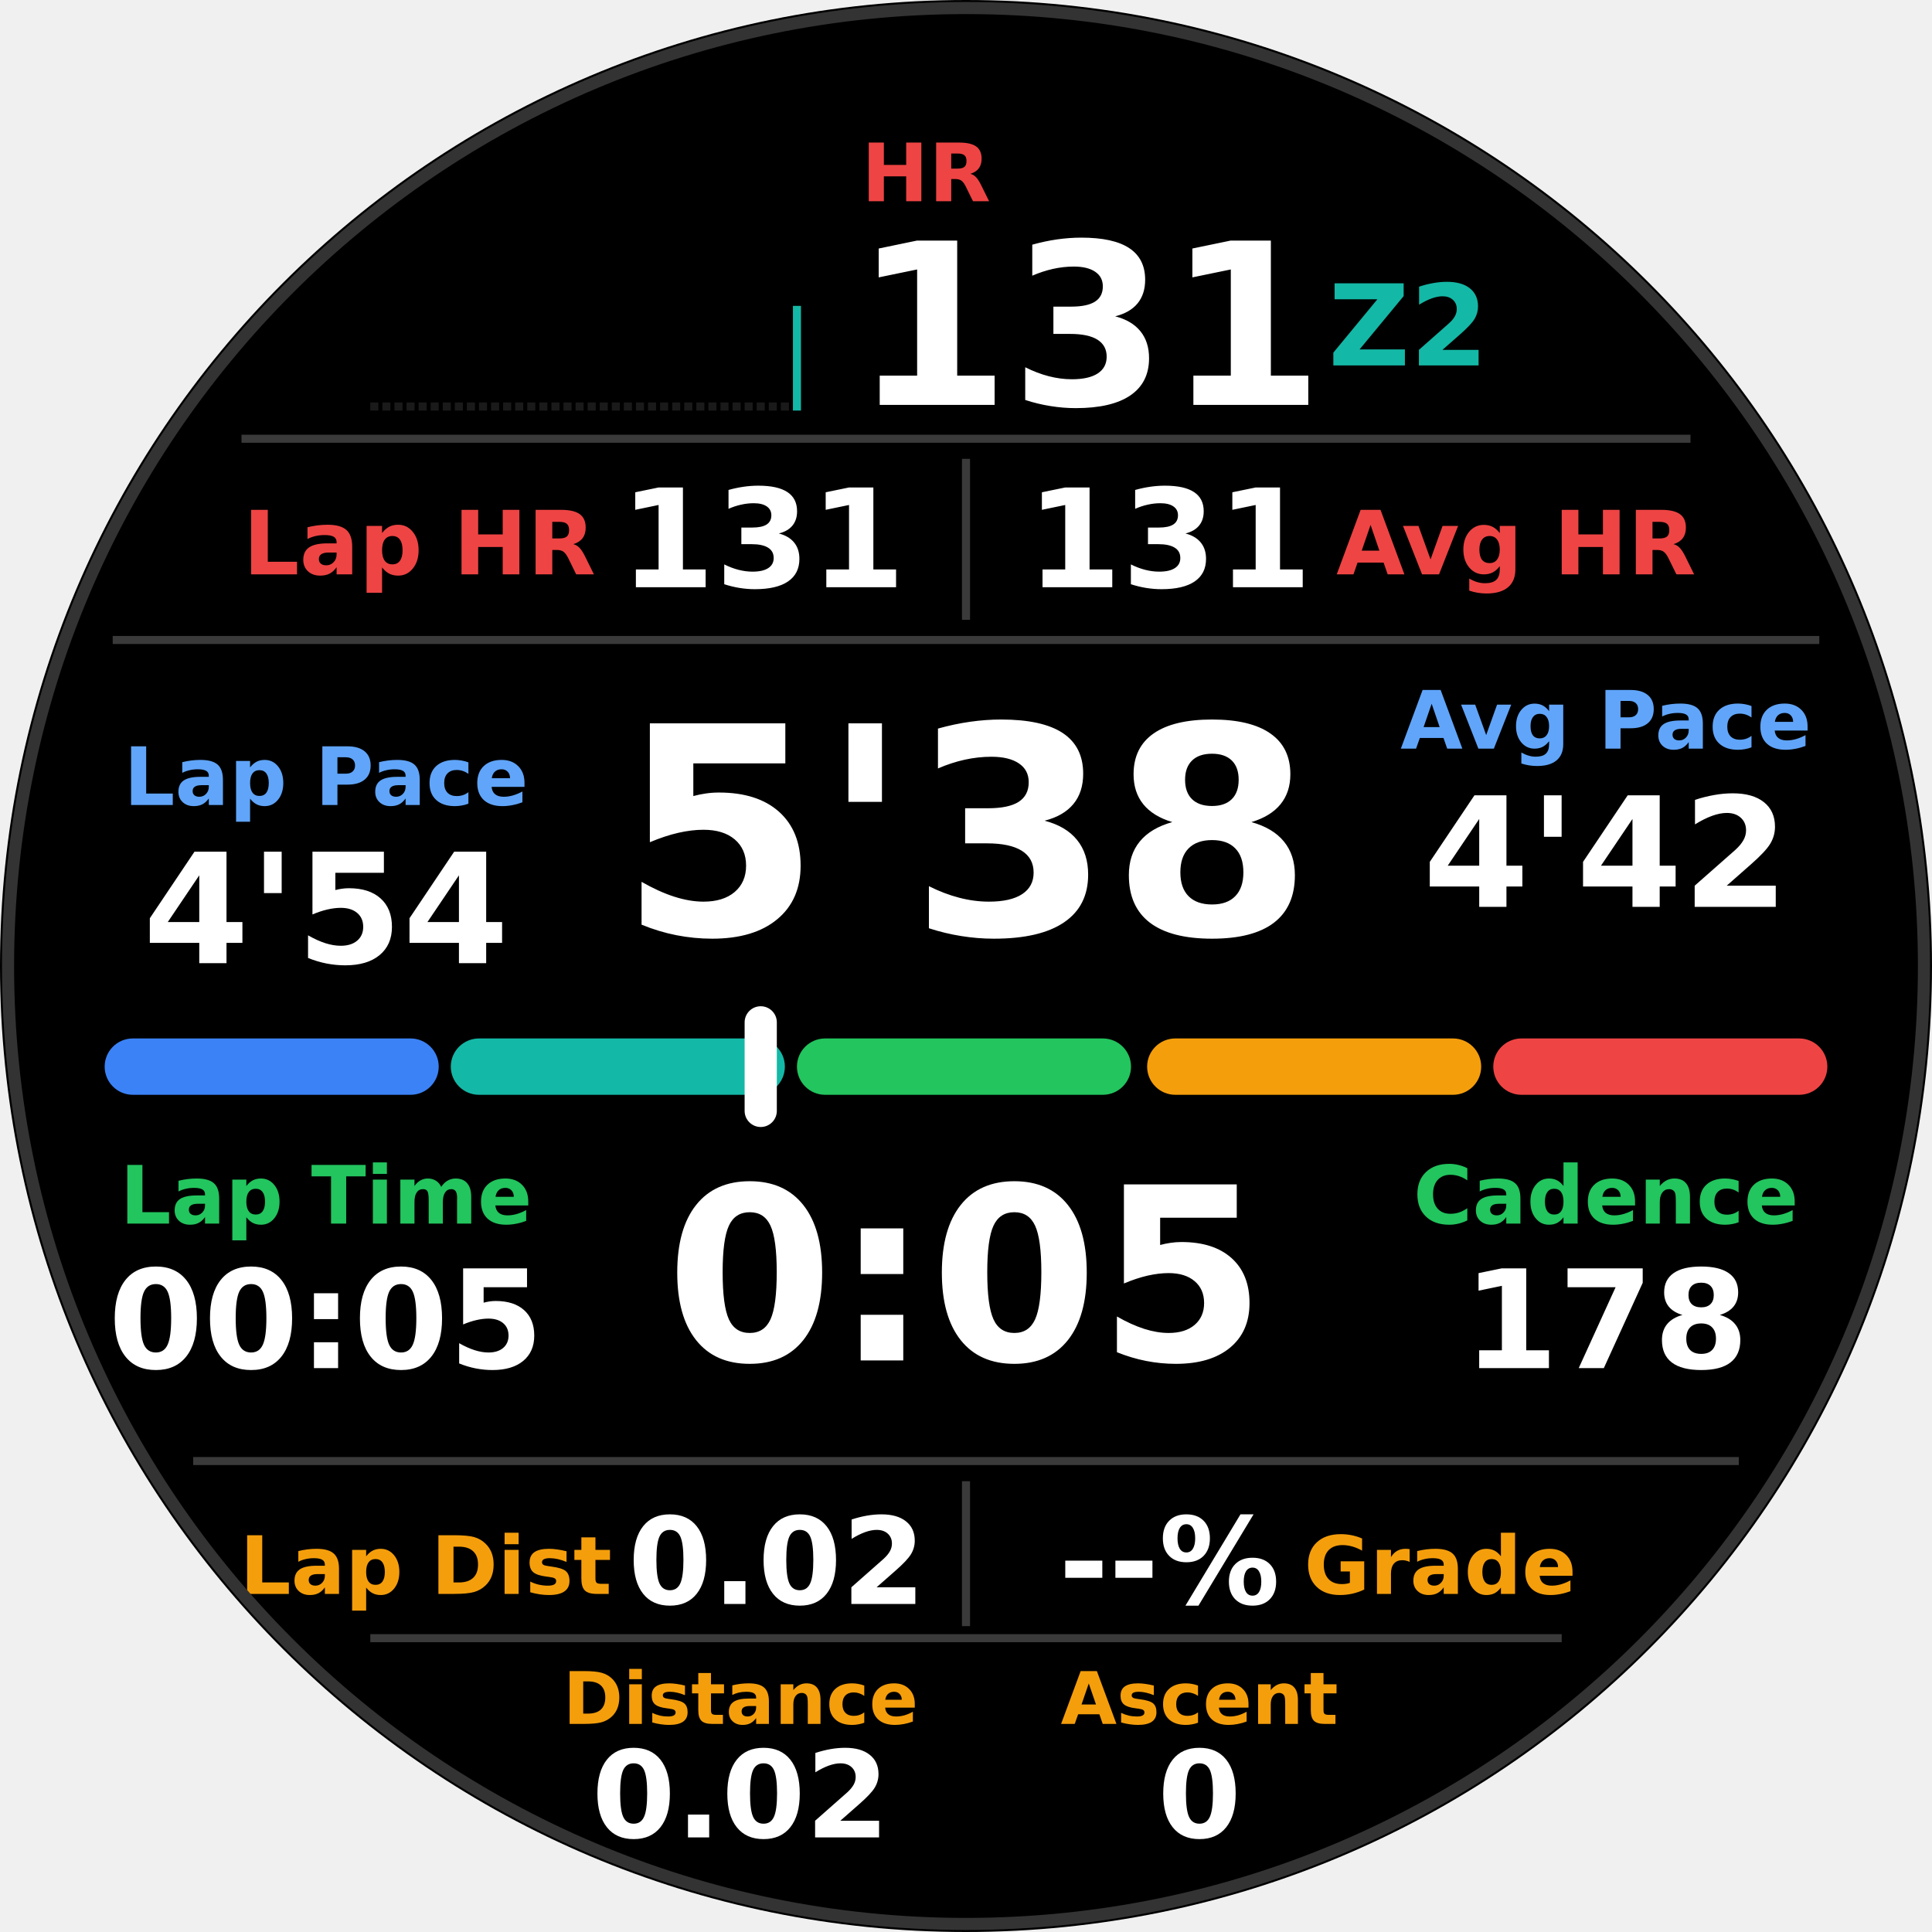
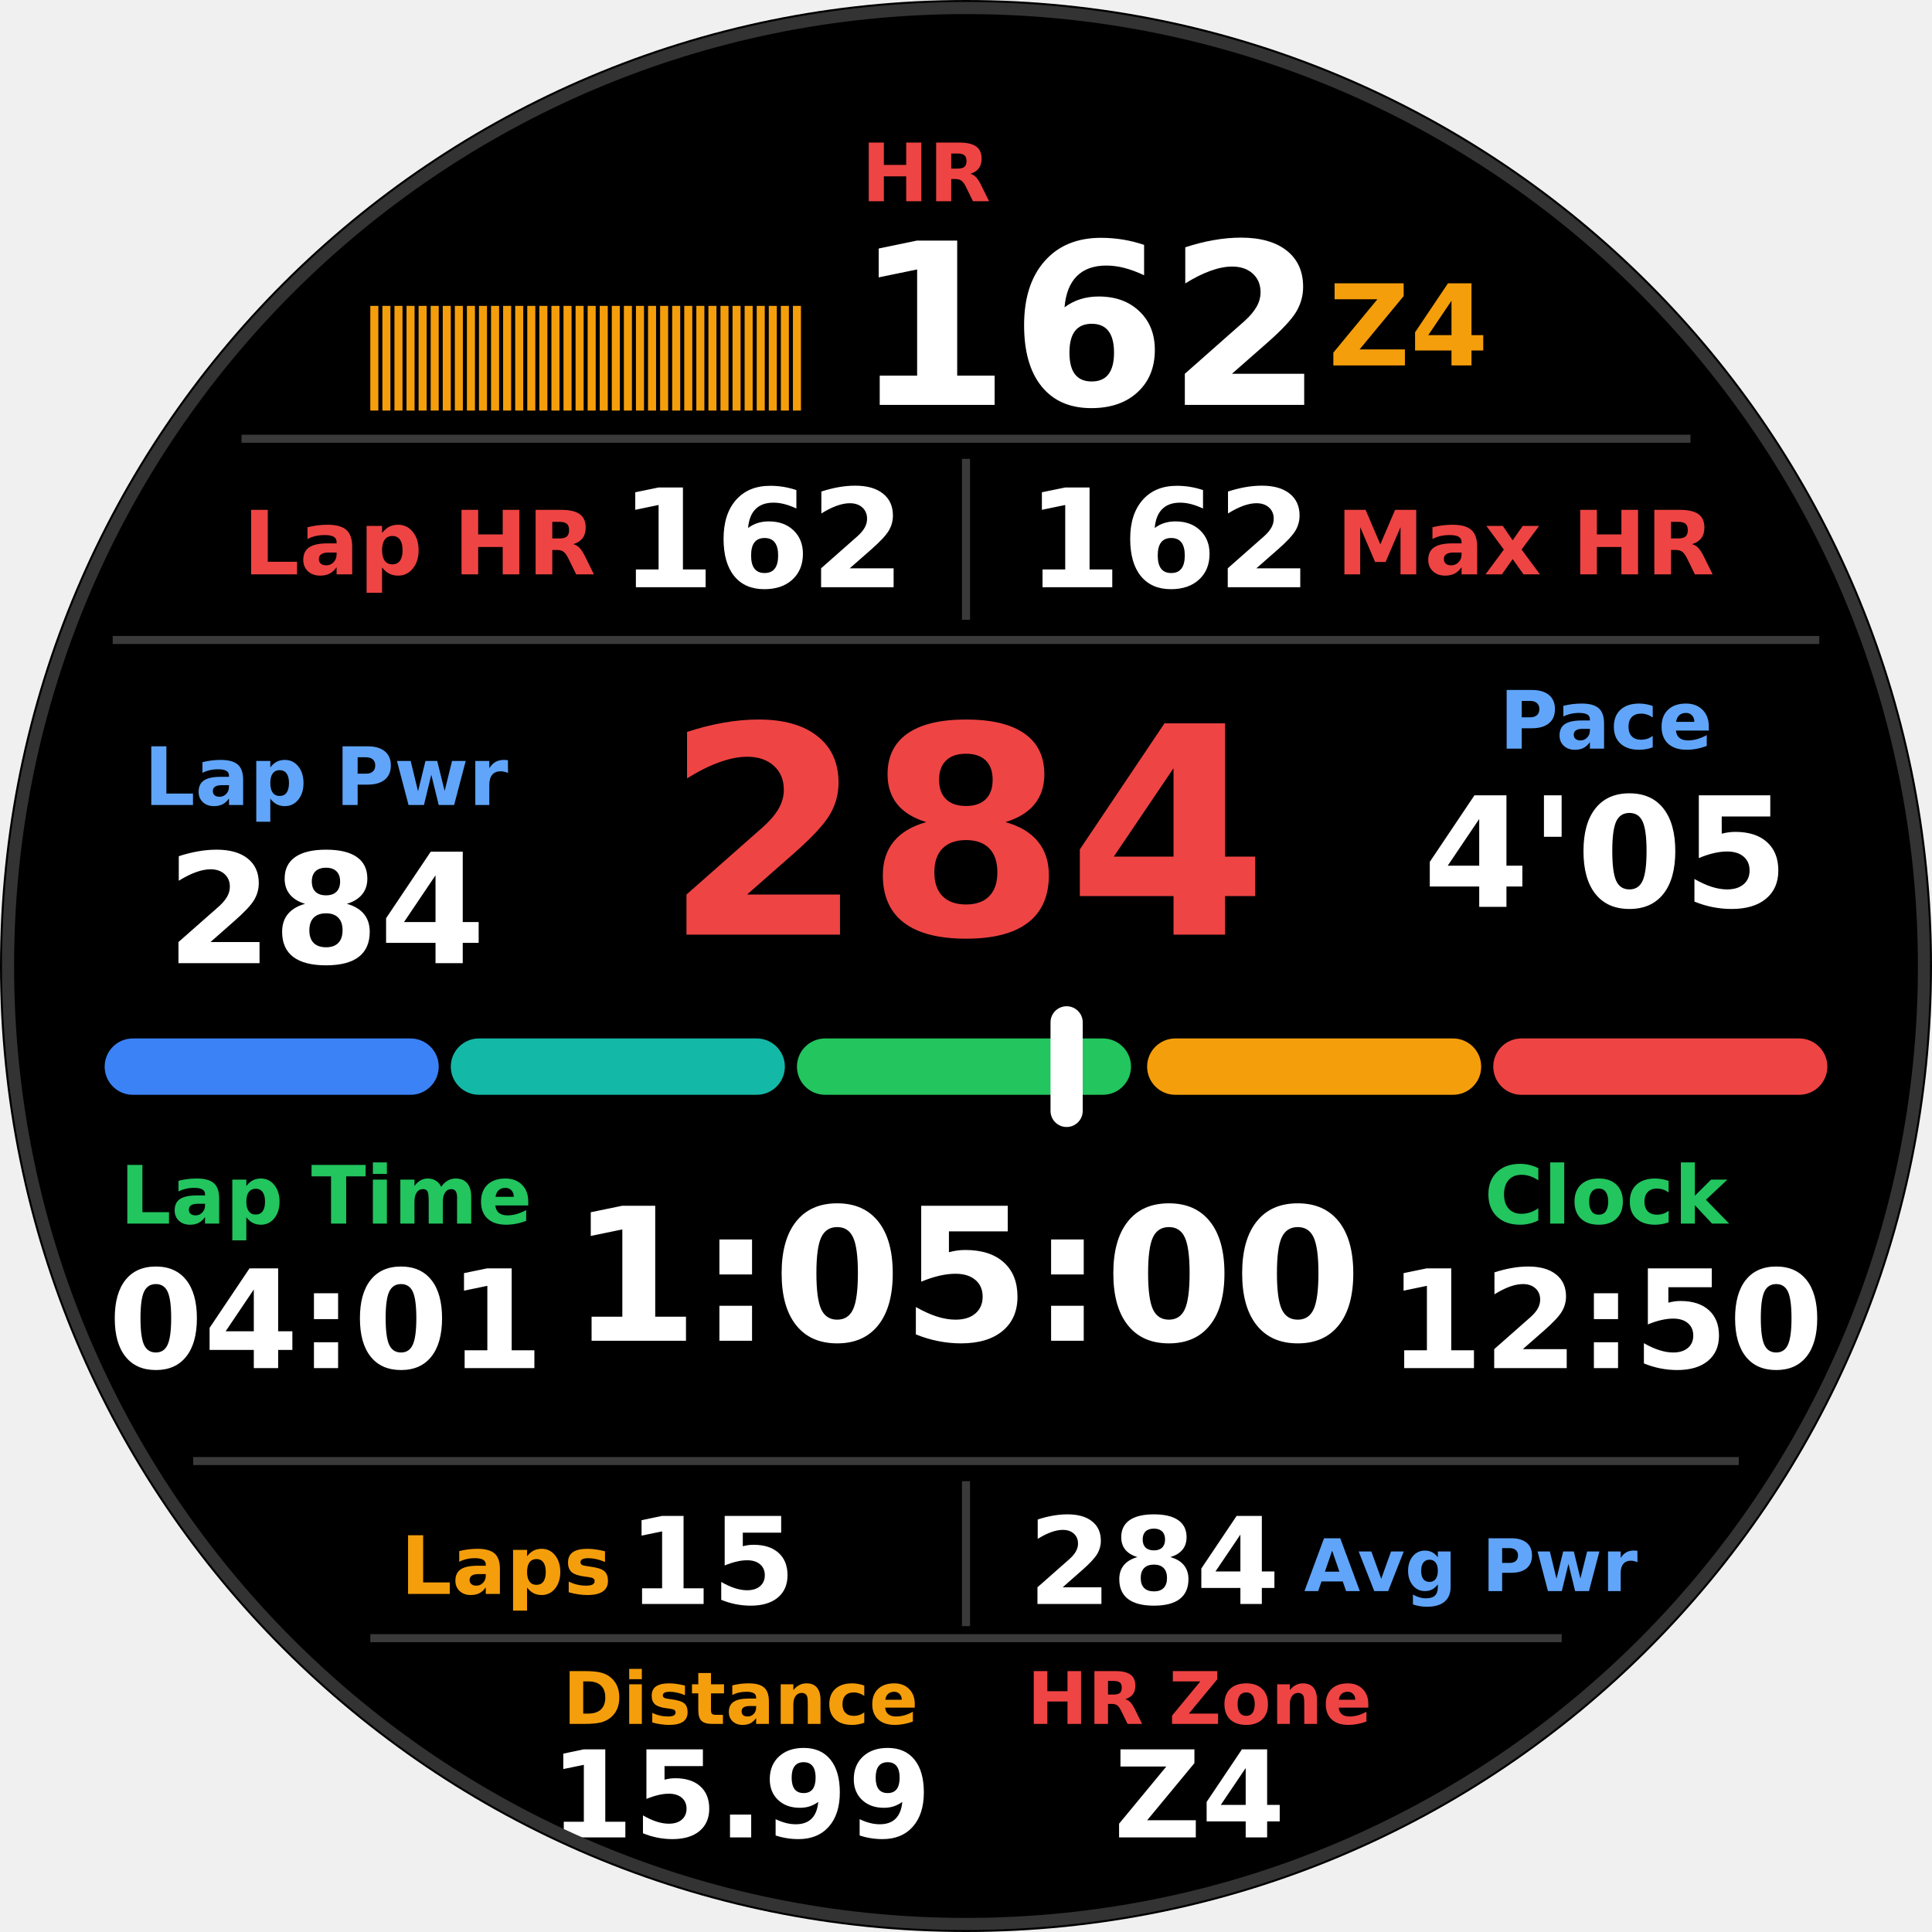
<svg xmlns="http://www.w3.org/2000/svg" width="480" height="480" viewBox="0 0 480 480">
  <defs>
    <clipPath id="round3">
      <circle cx="240" cy="240" r="240" />
    </clipPath>
  </defs>
  <circle cx="240" cy="240" r="239" fill="#000" />
  <g clip-path="url(#round3)">
    <rect x="0" y="0" width="480" height="480" rx="0" fill="#000000" />
    <rect x="60" y="108" width="360" height="2" rx="0" fill="#3a3a3a" />
    <rect x="239" y="114" width="2" height="40" rx="0" fill="#3a3a3a" />
    <rect x="28" y="158" width="424" height="2" rx="0" fill="#3a3a3a" />
    <rect x="48" y="362" width="384" height="2" rx="0" fill="#3a3a3a" />
    <rect x="239" y="368" width="2" height="36" rx="0" fill="#3a3a3a" />
    <rect x="92" y="406" width="296" height="2" rx="0" fill="#3a3a3a" />
-     <rect x="92" y="100" width="2" height="2" rx="0" fill="#1a1a1a" />
-     <rect x="95" y="100" width="2" height="2" rx="0" fill="#1a1a1a" />
-     <rect x="98" y="100" width="2" height="2" rx="0" fill="#1a1a1a" />
-     <rect x="101" y="100" width="2" height="2" rx="0" fill="#1a1a1a" />
-     <rect x="104" y="100" width="2" height="2" rx="0" fill="#1a1a1a" />
-     <rect x="107" y="100" width="2" height="2" rx="0" fill="#1a1a1a" />
-     <rect x="110" y="100" width="2" height="2" rx="0" fill="#1a1a1a" />
-     <rect x="113" y="100" width="2" height="2" rx="0" fill="#1a1a1a" />
-     <rect x="116" y="100" width="2" height="2" rx="0" fill="#1a1a1a" />
-     <rect x="119" y="100" width="2" height="2" rx="0" fill="#1a1a1a" />
-     <rect x="122" y="100" width="2" height="2" rx="0" fill="#1a1a1a" />
-     <rect x="125" y="100" width="2" height="2" rx="0" fill="#1a1a1a" />
-     <rect x="128" y="100" width="2" height="2" rx="0" fill="#1a1a1a" />
-     <rect x="131" y="100" width="2" height="2" rx="0" fill="#1a1a1a" />
-     <rect x="134" y="100" width="2" height="2" rx="0" fill="#1a1a1a" />
-     <rect x="137" y="100" width="2" height="2" rx="0" fill="#1a1a1a" />
-     <rect x="140" y="100" width="2" height="2" rx="0" fill="#1a1a1a" />
-     <rect x="143" y="100" width="2" height="2" rx="0" fill="#1a1a1a" />
-     <rect x="146" y="100" width="2" height="2" rx="0" fill="#1a1a1a" />
-     <rect x="149" y="100" width="2" height="2" rx="0" fill="#1a1a1a" />
-     <rect x="152" y="100" width="2" height="2" rx="0" fill="#1a1a1a" />
-     <rect x="155" y="100" width="2" height="2" rx="0" fill="#1a1a1a" />
-     <rect x="158" y="100" width="2" height="2" rx="0" fill="#1a1a1a" />
-     <rect x="161" y="100" width="2" height="2" rx="0" fill="#1a1a1a" />
-     <rect x="164" y="100" width="2" height="2" rx="0" fill="#1a1a1a" />
-     <rect x="167" y="100" width="2" height="2" rx="0" fill="#1a1a1a" />
-     <rect x="170" y="100" width="2" height="2" rx="0" fill="#1a1a1a" />
-     <rect x="173" y="100" width="2" height="2" rx="0" fill="#1a1a1a" />
-     <rect x="176" y="100" width="2" height="2" rx="0" fill="#1a1a1a" />
-     <rect x="179" y="100" width="2" height="2" rx="0" fill="#1a1a1a" />
-     <rect x="182" y="100" width="2" height="2" rx="0" fill="#1a1a1a" />
-     <rect x="185" y="100" width="2" height="2" rx="0" fill="#1a1a1a" />
-     <rect x="188" y="100" width="2" height="2" rx="0" fill="#1a1a1a" />
-     <rect x="191" y="100" width="2" height="2" rx="0" fill="#1a1a1a" />
-     <rect x="194" y="100" width="2" height="2" rx="0" fill="#1a1a1a" />
-     <rect x="197" y="76" width="2" height="26" rx="0" fill="#14b8a6" />
+     <rect x="92" y="76" width="2" height="26" rx="0" fill="#f59e0b" />
+     <rect x="95" y="76" width="2" height="26" rx="0" fill="#f59e0b" />
+     <rect x="98" y="76" width="2" height="26" rx="0" fill="#f59e0b" />
+     <rect x="101" y="76" width="2" height="26" rx="0" fill="#f59e0b" />
+     <rect x="104" y="76" width="2" height="26" rx="0" fill="#f59e0b" />
+     <rect x="107" y="76" width="2" height="26" rx="0" fill="#f59e0b" />
+     <rect x="110" y="76" width="2" height="26" rx="0" fill="#f59e0b" />
+     <rect x="113" y="76" width="2" height="26" rx="0" fill="#f59e0b" />
+     <rect x="116" y="76" width="2" height="26" rx="0" fill="#f59e0b" />
+     <rect x="119" y="76" width="2" height="26" rx="0" fill="#f59e0b" />
+     <rect x="122" y="76" width="2" height="26" rx="0" fill="#f59e0b" />
+     <rect x="125" y="76" width="2" height="26" rx="0" fill="#f59e0b" />
+     <rect x="128" y="76" width="2" height="26" rx="0" fill="#f59e0b" />
+     <rect x="131" y="76" width="2" height="26" rx="0" fill="#f59e0b" />
+     <rect x="134" y="76" width="2" height="26" rx="0" fill="#f59e0b" />
+     <rect x="137" y="76" width="2" height="26" rx="0" fill="#f59e0b" />
+     <rect x="140" y="76" width="2" height="26" rx="0" fill="#f59e0b" />
+     <rect x="143" y="76" width="2" height="26" rx="0" fill="#f59e0b" />
+     <rect x="146" y="76" width="2" height="26" rx="0" fill="#f59e0b" />
+     <rect x="149" y="76" width="2" height="26" rx="0" fill="#f59e0b" />
+     <rect x="152" y="76" width="2" height="26" rx="0" fill="#f59e0b" />
+     <rect x="155" y="76" width="2" height="26" rx="0" fill="#f59e0b" />
+     <rect x="158" y="76" width="2" height="26" rx="0" fill="#f59e0b" />
+     <rect x="161" y="76" width="2" height="26" rx="0" fill="#f59e0b" />
+     <rect x="164" y="76" width="2" height="26" rx="0" fill="#f59e0b" />
+     <rect x="167" y="76" width="2" height="26" rx="0" fill="#f59e0b" />
+     <rect x="170" y="76" width="2" height="26" rx="0" fill="#f59e0b" />
+     <rect x="173" y="76" width="2" height="26" rx="0" fill="#f59e0b" />
+     <rect x="176" y="76" width="2" height="26" rx="0" fill="#f59e0b" />
+     <rect x="179" y="76" width="2" height="26" rx="0" fill="#f59e0b" />
+     <rect x="182" y="76" width="2" height="26" rx="0" fill="#f59e0b" />
+     <rect x="185" y="76" width="2" height="26" rx="0" fill="#f59e0b" />
+     <rect x="188" y="76" width="2" height="26" rx="0" fill="#f59e0b" />
+     <rect x="191" y="76" width="2" height="26" rx="0" fill="#f59e0b" />
+     <rect x="194" y="76" width="2" height="26" rx="0" fill="#f59e0b" />
+     <rect x="197" y="76" width="2" height="26" rx="0" fill="#f59e0b" />
    <text x="214" y="50" text-anchor="start" font-size="20" fill="#ef4444" font-family="'DejaVu Sans',Arial,sans-serif" font-weight="600">HR</text>
-     <text x="212" y="100.6" text-anchor="start" font-size="56" fill="#ffffff" font-family="'DejaVu Sans',Arial,sans-serif" font-weight="600">131</text>
-     <text x="330" y="90.8" text-anchor="start" font-size="28" fill="#14b8a6" font-family="'DejaVu Sans',Arial,sans-serif" font-weight="600">Z2</text>
+     <text x="212" y="100.6" text-anchor="start" font-size="56" fill="#ffffff" font-family="'DejaVu Sans',Arial,sans-serif" font-weight="600">162</text>
    <text x="148" y="142.7" text-anchor="end" font-size="22" fill="#ef4444" font-family="'DejaVu Sans',Arial,sans-serif" font-weight="600">Lap HR</text>
-     <text x="154" y="145.9" text-anchor="start" font-size="34" fill="#ffffff" font-family="'DejaVu Sans',Arial,sans-serif" font-weight="600">131</text>
-     <text x="326" y="145.9" text-anchor="end" font-size="34" fill="#ffffff" font-family="'DejaVu Sans',Arial,sans-serif" font-weight="600">131</text>
-     <text x="332" y="142.7" text-anchor="start" font-size="22" fill="#ef4444" font-family="'DejaVu Sans',Arial,sans-serif" font-weight="600">Avg HR</text>
-     <text x="81" y="200" text-anchor="middle" font-size="20" fill="#60a5fa" font-family="'DejaVu Sans',Arial,sans-serif" font-weight="600">Lap Pace</text>
-     <text x="81" y="239.3" text-anchor="middle" font-size="38" fill="#ffffff" font-family="'DejaVu Sans',Arial,sans-serif" font-weight="600">4'54</text>
-     <text x="240" y="232.2" text-anchor="middle" font-size="72" fill="#ffffff" font-family="'DejaVu Sans',Arial,sans-serif" font-weight="600">5'38</text>
-     <text x="399" y="186" text-anchor="middle" font-size="20" fill="#60a5fa" font-family="'DejaVu Sans',Arial,sans-serif" font-weight="600">Avg Pace</text>
-     <text x="399" y="225.3" text-anchor="middle" font-size="38" fill="#ffffff" font-family="'DejaVu Sans',Arial,sans-serif" font-weight="600">4'42</text>
+     <text x="154" y="145.9" text-anchor="start" font-size="34" fill="#ffffff" font-family="'DejaVu Sans',Arial,sans-serif" font-weight="600">162</text>
+     <text x="332" y="142.7" text-anchor="start" font-size="22" fill="#ef4444" font-family="'DejaVu Sans',Arial,sans-serif" font-weight="600">Max HR</text>
+     <text x="326" y="145.9" text-anchor="end" font-size="34" fill="#ffffff" font-family="'DejaVu Sans',Arial,sans-serif" font-weight="600">162</text>
+     <text x="81" y="200" text-anchor="middle" font-size="20" fill="#60a5fa" font-family="'DejaVu Sans',Arial,sans-serif" font-weight="600">Lap Pwr</text>
+     <text x="81" y="239.3" text-anchor="middle" font-size="38" fill="#ffffff" font-family="'DejaVu Sans',Arial,sans-serif" font-weight="600">284</text>
+     <text x="240" y="232.2" text-anchor="middle" font-size="72" fill="#ef4444" font-family="'DejaVu Sans',Arial,sans-serif" font-weight="600">284</text>
+     <text x="399" y="186" text-anchor="middle" font-size="20" fill="#60a5fa" font-family="'DejaVu Sans',Arial,sans-serif" font-weight="600">Pace</text>
+     <text x="399" y="225.3" text-anchor="middle" font-size="38" fill="#ffffff" font-family="'DejaVu Sans',Arial,sans-serif" font-weight="600">4'05</text>
+     <text x="81" y="304" text-anchor="middle" font-size="20" fill="#22c55e" font-family="'DejaVu Sans',Arial,sans-serif" font-weight="600">Lap Time</text>
+     <text x="81" y="339.9" text-anchor="middle" font-size="34" fill="#ffffff" font-family="'DejaVu Sans',Arial,sans-serif" font-weight="600">04:01</text>
+     <text x="240" y="333.1" text-anchor="middle" font-size="46" fill="#ffffff" font-family="'DejaVu Sans',Arial,sans-serif" font-weight="600">1:05:00</text>
+     <text x="399" y="304" text-anchor="middle" font-size="20" fill="#22c55e" font-family="'DejaVu Sans',Arial,sans-serif" font-weight="600">Clock</text>
+     <text x="399" y="339.9" text-anchor="middle" font-size="34" fill="#ffffff" font-family="'DejaVu Sans',Arial,sans-serif" font-weight="600">12:50</text>
+     <text x="152" y="396" text-anchor="end" font-size="20" fill="#f59e0b" font-family="'DejaVu Sans',Arial,sans-serif" font-weight="600">Laps</text>
+     <text x="156" y="398.5" text-anchor="start" font-size="30" fill="#ffffff" font-family="'DejaVu Sans',Arial,sans-serif" font-weight="600">15</text>
+     <text x="324" y="395.3" text-anchor="start" font-size="18" fill="#60a5fa" font-family="'DejaVu Sans',Arial,sans-serif" font-weight="600">Avg Pwr</text>
+     <text x="318" y="398.5" text-anchor="end" font-size="30" fill="#ffffff" font-family="'DejaVu Sans',Arial,sans-serif" font-weight="600">284</text>
+     <text x="184" y="428.3" text-anchor="middle" font-size="18" fill="#f59e0b" font-family="'DejaVu Sans',Arial,sans-serif" font-weight="600">Distance</text>
+     <text x="184" y="456.5" text-anchor="middle" font-size="30" fill="#ffffff" font-family="'DejaVu Sans',Arial,sans-serif" font-weight="600">15.99</text>
+     <text x="298" y="428.3" text-anchor="middle" font-size="18" fill="#ef4444" font-family="'DejaVu Sans',Arial,sans-serif" font-weight="600">HR Zone</text>
+     <text x="298" y="456.5" text-anchor="middle" font-size="30" fill="#ffffff" font-family="'DejaVu Sans',Arial,sans-serif" font-weight="600">Z4</text>
+     <text x="330" y="90.8" text-anchor="start" font-size="28" fill="#f59e0b" font-family="'DejaVu Sans',Arial,sans-serif" font-weight="600">Z4</text>
    <rect x="26" y="258" width="83" height="14" rx="7" fill="#3b82f6" />
    <rect x="112" y="258" width="83" height="14" rx="7" fill="#14b8a6" />
    <rect x="198" y="258" width="83" height="14" rx="7" fill="#22c55e" />
    <rect x="285" y="258" width="83" height="14" rx="7" fill="#f59e0b" />
    <rect x="371" y="258" width="83" height="14" rx="7" fill="#ef4444" />
-     <rect x="185" y="250" width="8" height="30" rx="4" fill="#ffffff" />
-     <text x="81" y="304" text-anchor="middle" font-size="20" fill="#22c55e" font-family="'DejaVu Sans',Arial,sans-serif" font-weight="600">Lap Time</text>
-     <text x="81" y="339.9" text-anchor="middle" font-size="34" fill="#ffffff" font-family="'DejaVu Sans',Arial,sans-serif" font-weight="600">00:05</text>
-     <text x="240" y="338" text-anchor="middle" font-size="60" fill="#ffffff" font-family="'DejaVu Sans',Arial,sans-serif" font-weight="600">0:05</text>
-     <text x="399" y="304" text-anchor="middle" font-size="20" fill="#22c55e" font-family="'DejaVu Sans',Arial,sans-serif" font-weight="600">Cadence</text>
-     <text x="399" y="339.9" text-anchor="middle" font-size="34" fill="#ffffff" font-family="'DejaVu Sans',Arial,sans-serif" font-weight="600">178</text>
-     <text x="152" y="396" text-anchor="end" font-size="20" fill="#f59e0b" font-family="'DejaVu Sans',Arial,sans-serif" font-weight="600">Lap Dist</text>
-     <text x="156" y="398.5" text-anchor="start" font-size="30" fill="#ffffff" font-family="'DejaVu Sans',Arial,sans-serif" font-weight="600">0.02</text>
-     <text x="318" y="398.5" text-anchor="end" font-size="30" fill="#ffffff" font-family="'DejaVu Sans',Arial,sans-serif" font-weight="600">--%</text>
-     <text x="324" y="396" text-anchor="start" font-size="20" fill="#f59e0b" font-family="'DejaVu Sans',Arial,sans-serif" font-weight="600">Grade</text>
-     <text x="184" y="428.3" text-anchor="middle" font-size="18" fill="#f59e0b" font-family="'DejaVu Sans',Arial,sans-serif" font-weight="600">Distance</text>
-     <text x="184" y="456.5" text-anchor="middle" font-size="30" fill="#ffffff" font-family="'DejaVu Sans',Arial,sans-serif" font-weight="600">0.02</text>
-     <text x="298" y="428.3" text-anchor="middle" font-size="18" fill="#f59e0b" font-family="'DejaVu Sans',Arial,sans-serif" font-weight="600">Ascent</text>
-     <text x="298" y="456.5" text-anchor="middle" font-size="30" fill="#ffffff" font-family="'DejaVu Sans',Arial,sans-serif" font-weight="600">0</text>
+     <rect x="261" y="250" width="8" height="30" rx="4" fill="#ffffff" />
  </g>
  <circle cx="240" cy="240" r="238" fill="none" stroke="#333" stroke-width="3" />
</svg>
